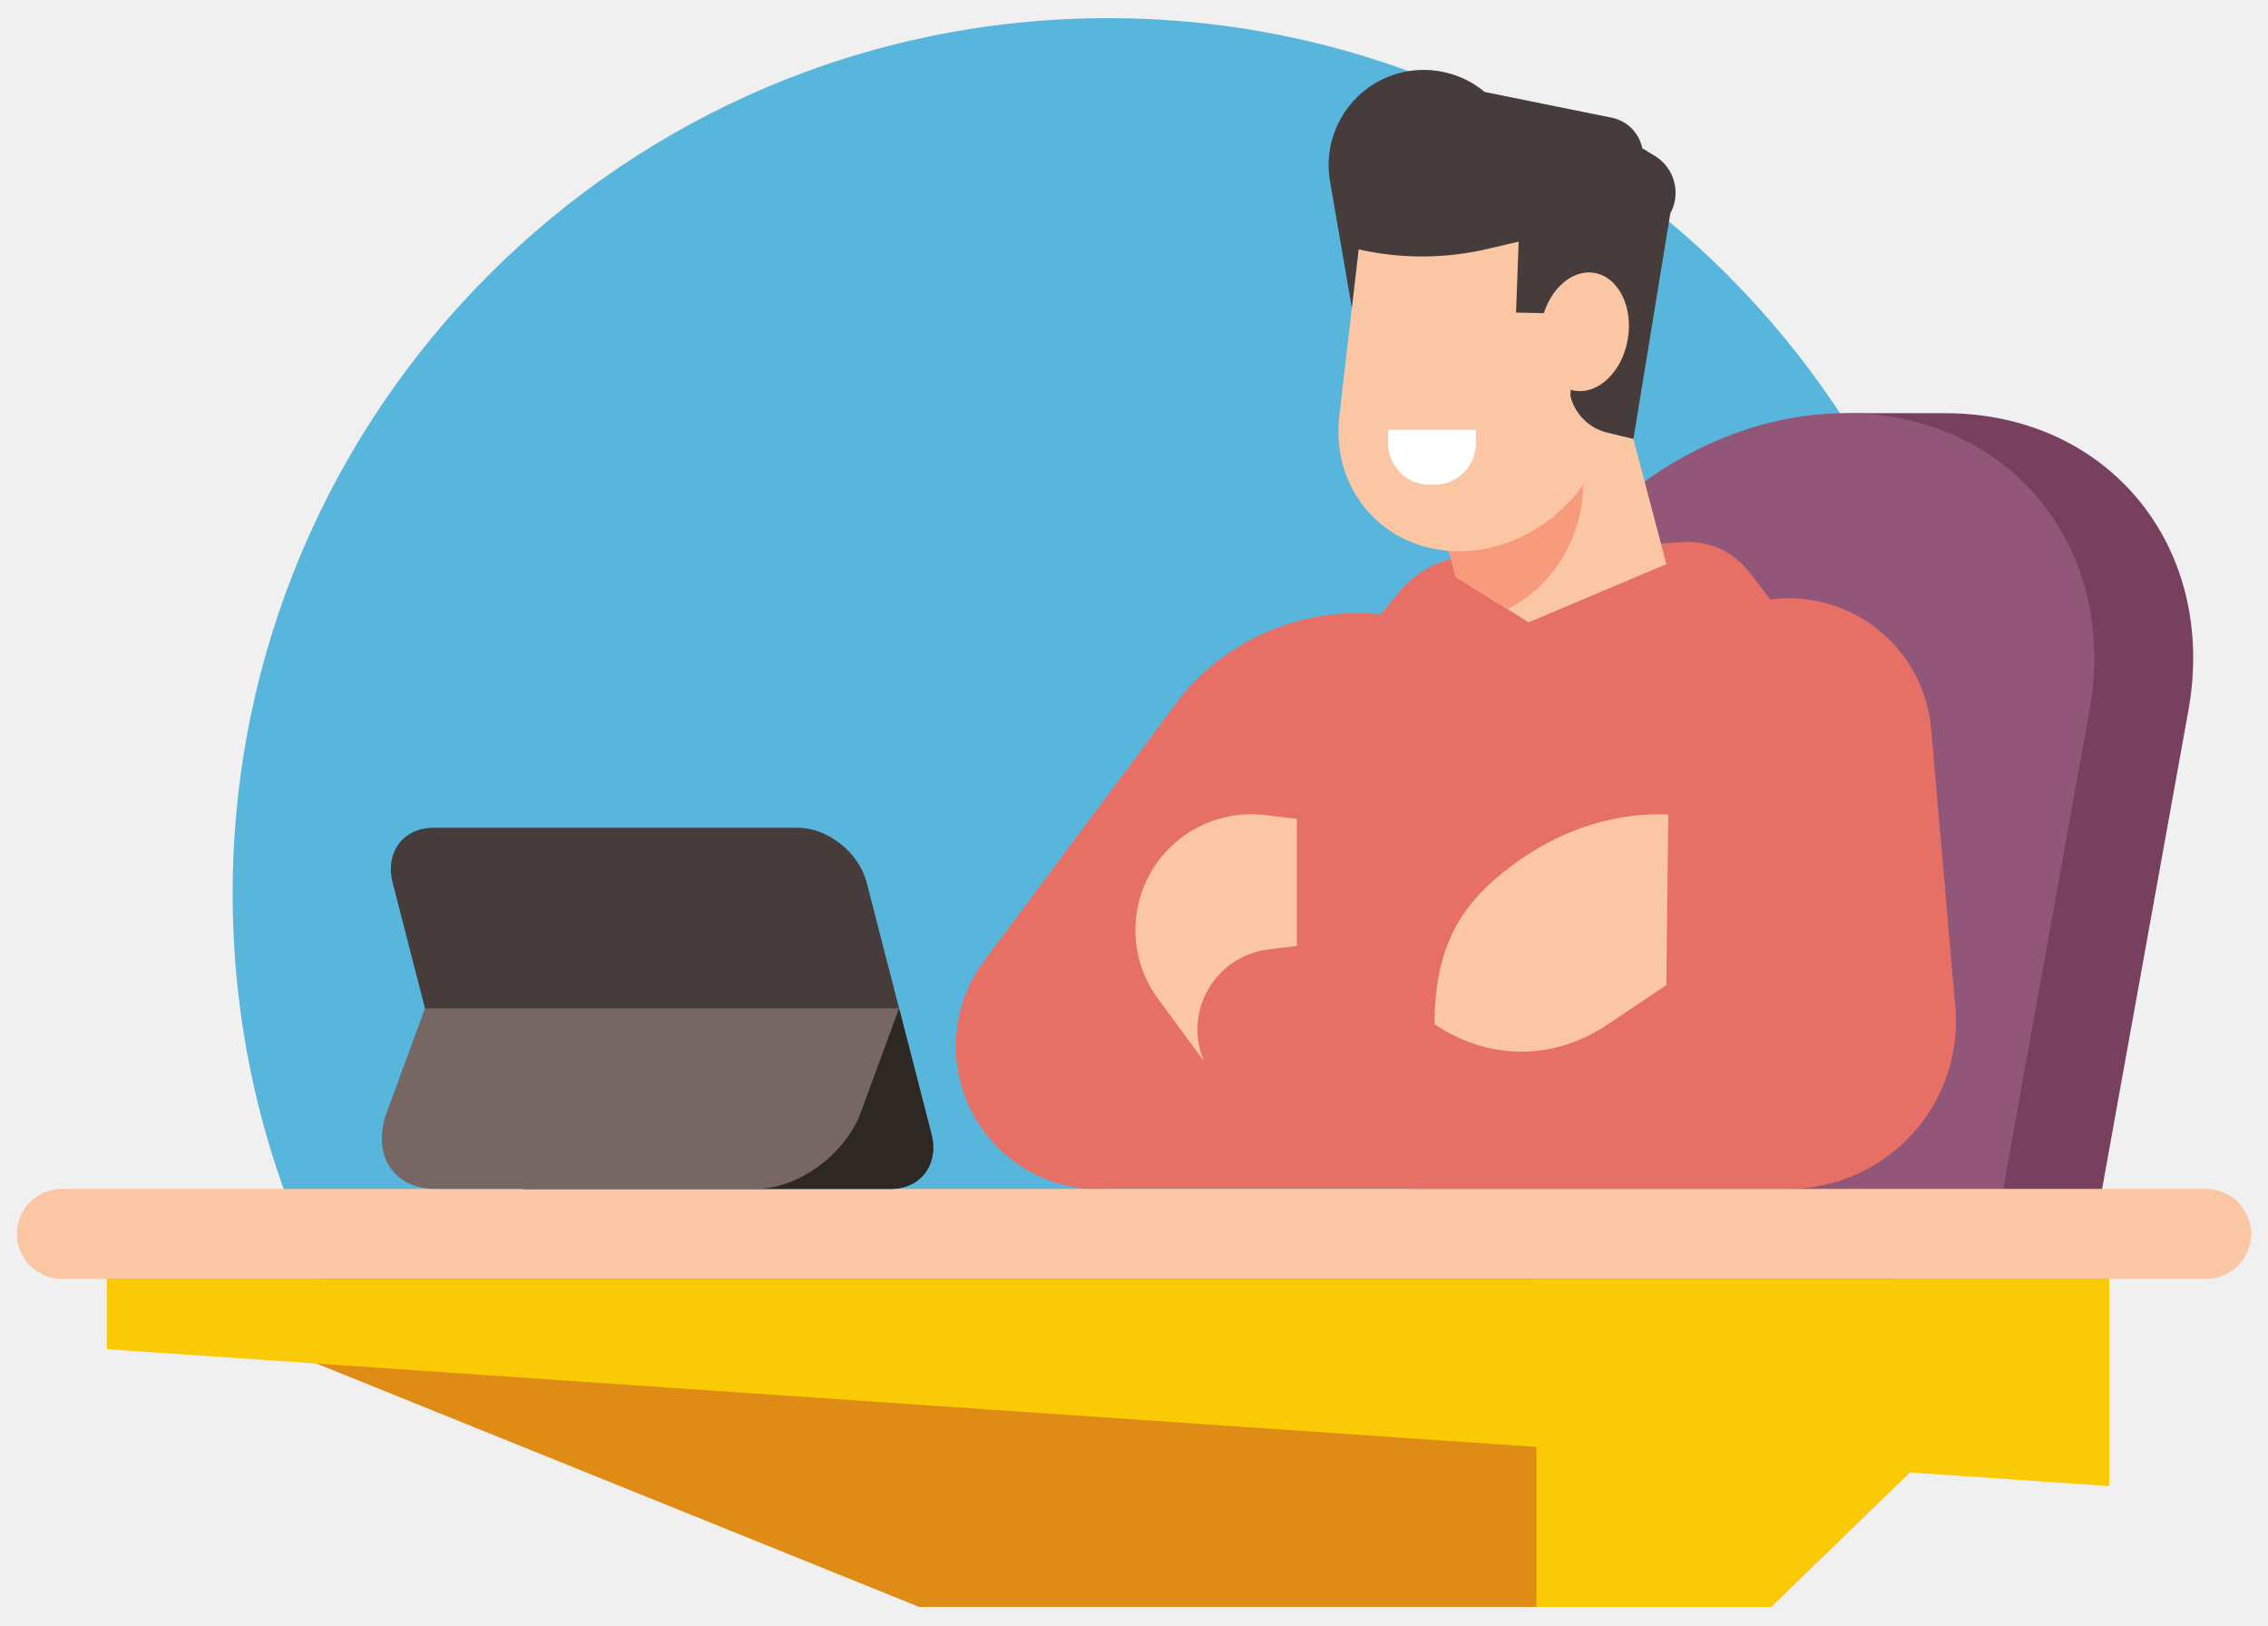
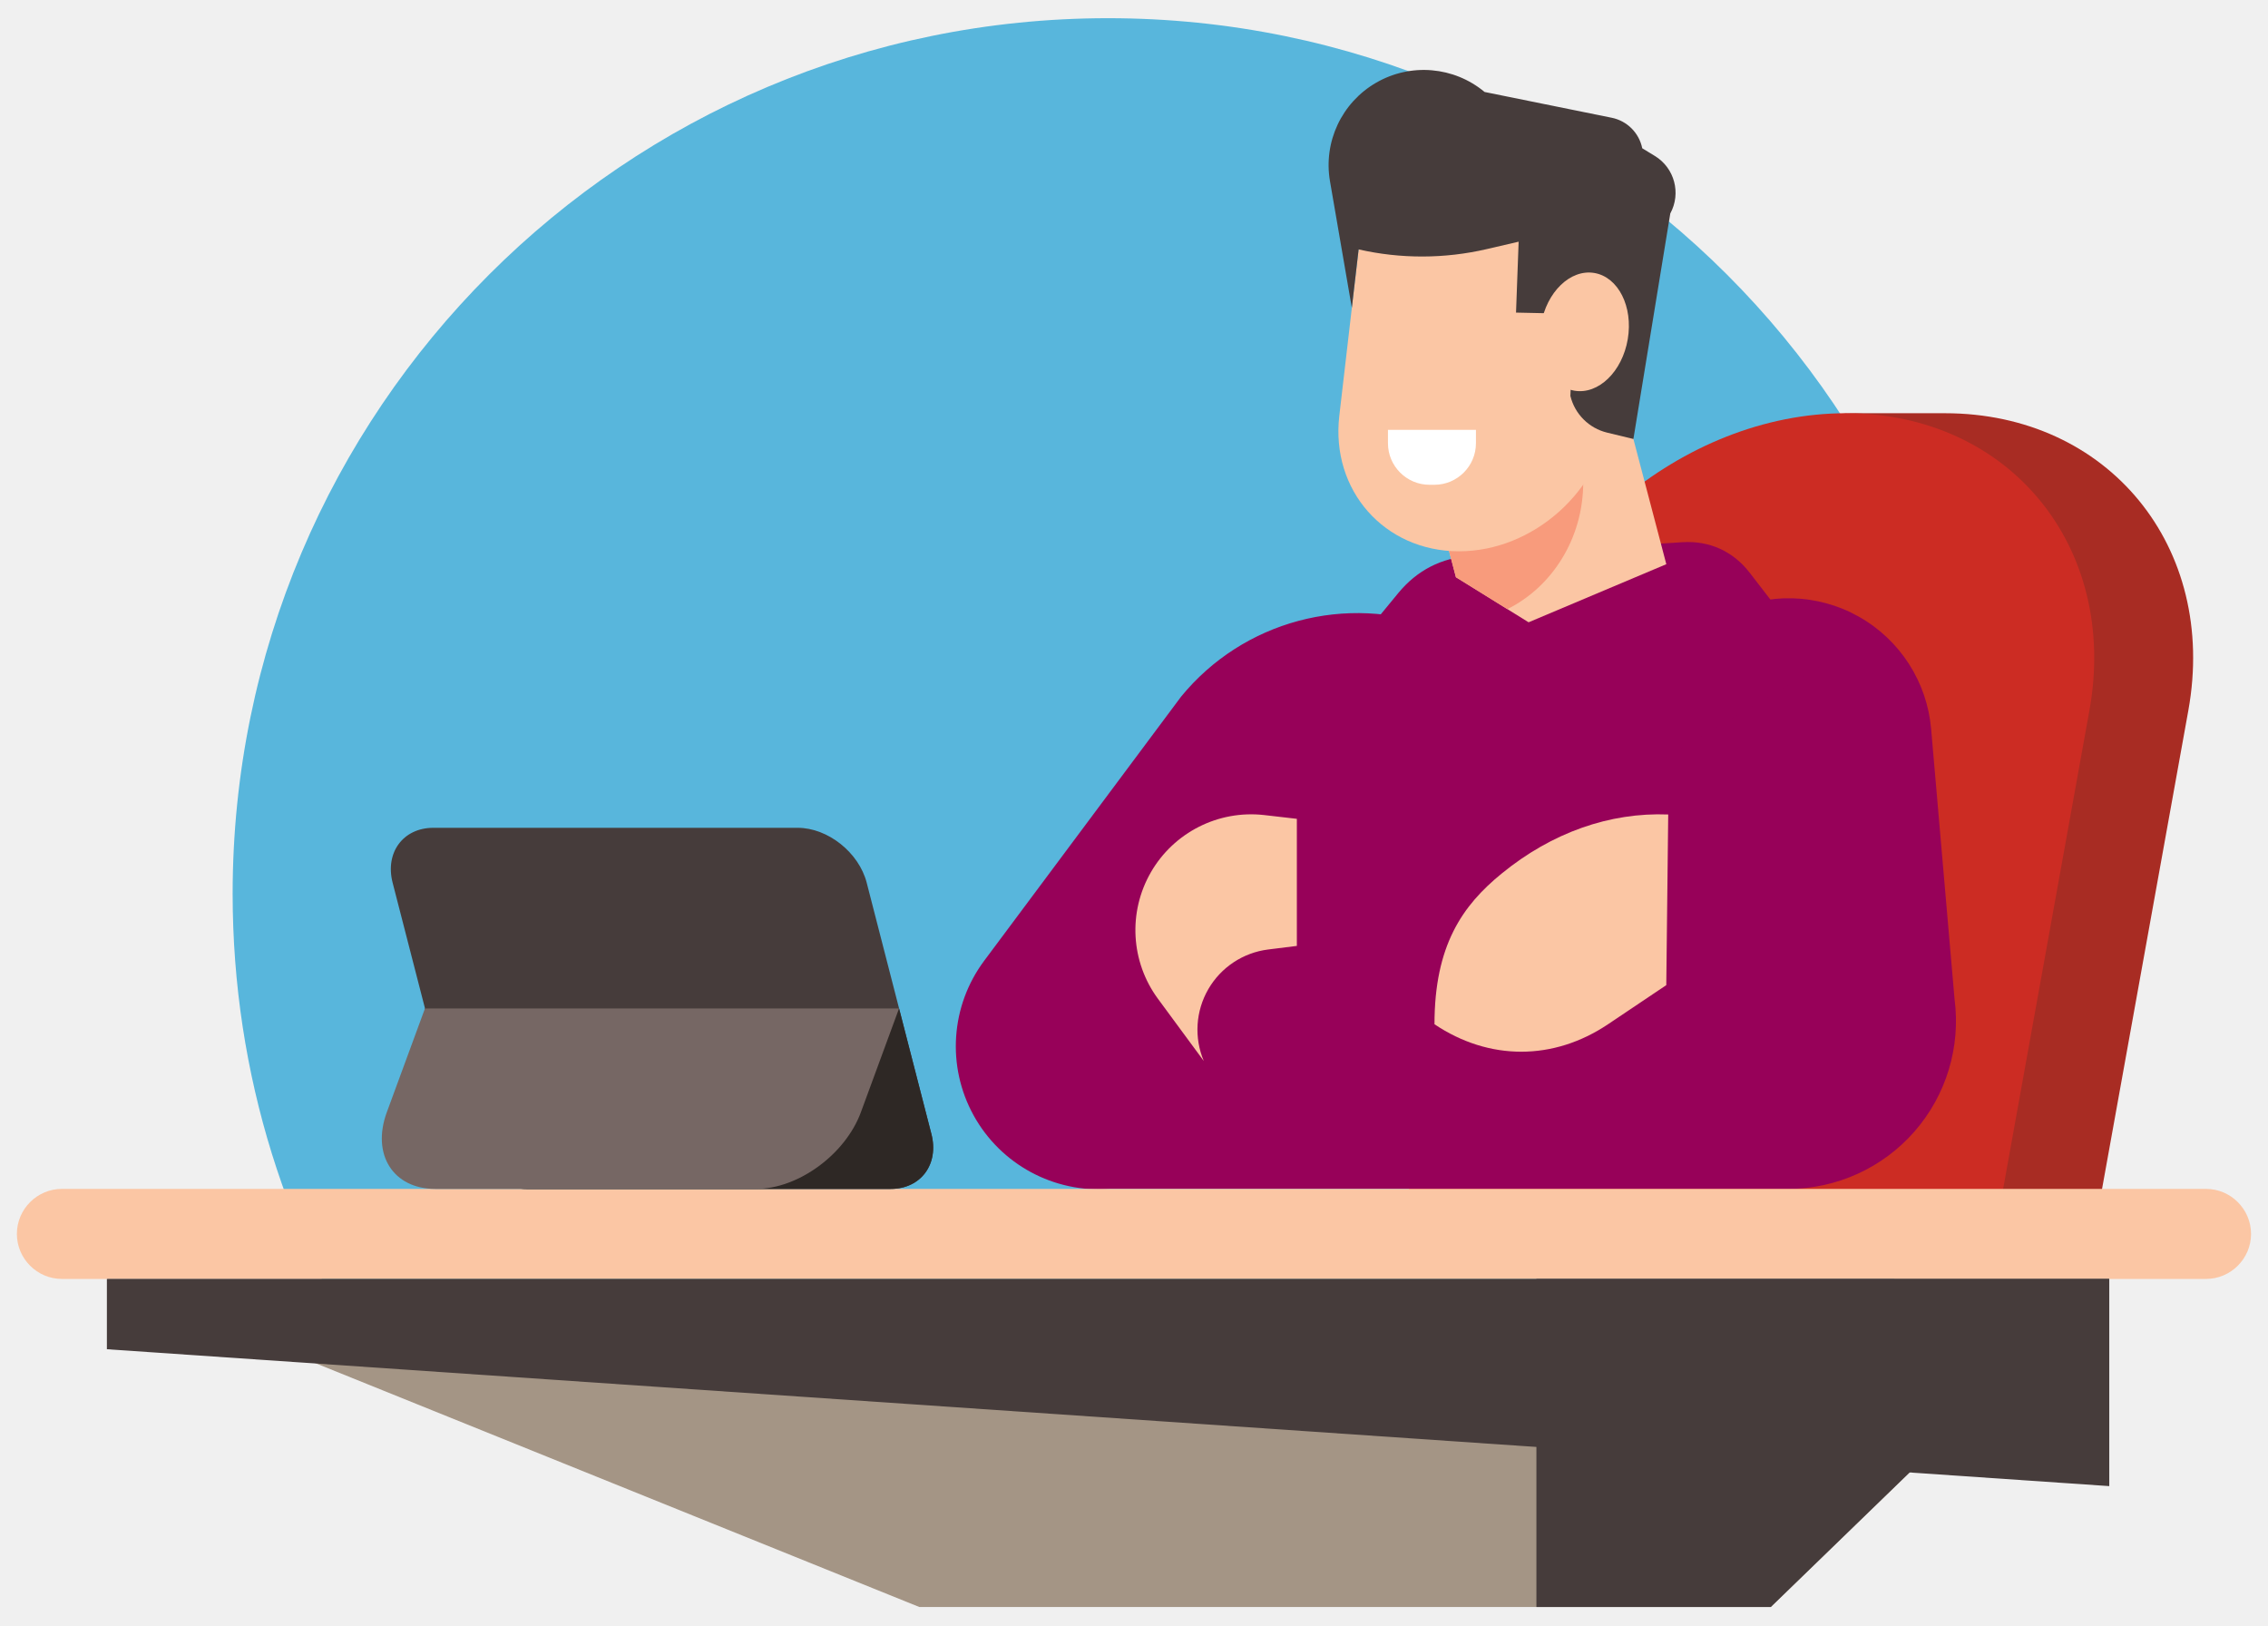
- <svg xmlns="http://www.w3.org/2000/svg" version="1.1" id="svg2785" xml:space="preserve" width="670" height="480" viewBox="0 0 670 480">
-   <defs id="defs2789" />
-   <g id="g2793" transform="matrix(1.333333,0,0,-1.333333,0,707.8133)">
-     <path d="m 245.512,526.836 c 107.123,0 193.964,-86.841 193.964,-193.964 0,-40.093 -12.168,-77.345 -33.007,-108.265 H 84.556 c -20.842,30.92 -33.008,68.172 -33.008,108.265 0,107.123 86.841,193.964 193.964,193.964" style="fill:#58b6dc;fill-opacity:1;fill-rule:evenodd;stroke:none;stroke-width:0.1" id="path1181" />
-     <path d="m 411.08,439.332 h 19.842 c 36.201,0 60.476,-29.62 53.945,-65.82 l -20.43,-113.256 c -0.271,-1.501 -1.72,-2.732 -3.224,-2.732 h -126.174 c -1.504,0 -2.512,1.231 -2.24,2.732 l 24.009,133.097 c 4.563,25.289 28.983,45.979 54.272,45.979" style="fill:#77405e;fill-opacity:1;fill-rule:evenodd;stroke:none;stroke-width:0.1" id="path1183" />
-     <path d="m 409.002,439.332 h 0.002 c 36.201,0 60.476,-29.62 53.945,-65.82 l -20.428,-113.256 c -0.273,-1.501 -1.722,-2.732 -3.224,-2.732 h -126.178 c -1.5,0 -2.51,1.231 -2.236,2.732 l 20.427,113.256 c 6.532,36.2 41.493,65.82 77.692,65.82" style="fill:#925678;fill-opacity:1;fill-rule:evenodd;stroke:none;stroke-width:0.1" id="path1185" />
-     <path d="m 396.183,267.499 c 10.717,0 20.911,4.619 27.975,12.677 7.064,8.057 10.309,18.769 8.906,29.393 l -5.189,59.827 c -0.906,10.434 -6.908,19.746 -16.035,24.879 -9.129,5.133 -20.204,5.425 -29.59,0.779 l -17.756,-7.627 -31.418,-1.091 -14.477,5.463 c -20.273,7.648 -43.17,1.515 -56.902,-15.248 l -43.631,-58.512 c -7.433,-9.968 -8.349,-23.361 -2.348,-34.247 6.002,-10.886 17.817,-17.259 30.212,-16.293 h 150.253" style="fill:#e67066;fill-opacity:1;fill-rule:evenodd;stroke:none;stroke-width:0.1" id="path1187" />
-     <path d="m 403.558,383.417 -15.92,20.619 c -3.64,4.713 -8.927,7.103 -14.873,6.72 l -46.859,-3.015 c -6.504,-0.418 -11.945,-3.207 -16.088,-8.238 l -24.004,-29.167 78.143,-10.256 39.601,23.337" style="fill:#e67066;fill-opacity:1;fill-rule:evenodd;stroke:none;stroke-width:0.1" id="path1189" />
-     <path d="m 310.838,447.667 h 47.373 l 10.986,-41.782 -30.512,-12.87 -16.103,9.986 -11.744,44.666" style="fill:#fbc6a4;fill-opacity:1;fill-rule:evenodd;stroke:none;stroke-width:0.1" id="path1191" />
-     <path d="m 310.838,447.667 h 29.658 c 6.299,-5.688 10.295,-14.166 10.295,-23.638 0,-12.429 -6.879,-23.149 -16.811,-28.097 l -11.398,7.069 -11.744,44.666" style="fill:#f89b7c;fill-opacity:1;fill-rule:evenodd;stroke:none;stroke-width:0.1" id="path1193" />
-     <path d="m 302.295,486.585 h 60.009 l -5.558,-47.831 c -1.918,-16.503 -16.988,-30.005 -33.49,-30.005 v 0 c -16.504,0 -28.434,13.502 -26.518,30.005 l 5.557,47.831" style="fill:#fbc6a4;fill-opacity:1;fill-rule:evenodd;stroke:none;stroke-width:0.1" id="path1195" />
-     <path d="M 13.713,267.499 H 488.787 c 5.484,0 9.973,-4.49 9.973,-9.973 v -0.002 c 0,-5.483 -4.489,-9.971 -9.973,-9.971 H 13.713 c -5.486,0 -9.973,4.488 -9.973,9.971 v 0.002 c 0,5.483 4.487,9.973 9.973,9.973" style="fill:#fbc6a4;fill-opacity:1;fill-rule:evenodd;stroke:none;stroke-width:0.1" id="path1197" />
-     <path d="m 203.683,174.885 h 188.659 l 75,72.668 H 23.683 l 180,-72.668" style="fill:#df8c16;fill-opacity:1;fill-rule:evenodd;stroke:none;stroke-width:0.1" id="path1199" />
-     <path d="m 23.683,231.982 443.659,-30.322 v 45.893 H 23.683 v -15.571" style="fill:#fbca07;fill-opacity:1;fill-rule:evenodd;stroke:none;stroke-width:0.1" id="path1201" />
-     <path d="m 317.824,423.481 h -1.096 c -5.068,0 -9.199,4.132 -9.199,9.198 v 2.967 h 19.494 v -2.967 c 0,-5.066 -4.133,-9.198 -9.199,-9.198" style="fill:#ffffff;fill-opacity:1;fill-rule:evenodd;stroke:none;stroke-width:0.1" id="path1203" />
-     <path d="m 340.416,174.885 h 51.926 l 75,72.668 h -126.926 v -72.668" style="fill:#fbca07;fill-opacity:1;fill-rule:evenodd;stroke:none;stroke-width:0.1" id="path1205" />
-     <path d="m 287.336,349.483 v -28.154 l -6.354,-0.793 c -5.56,-0.695 -10.474,-3.954 -13.275,-8.806 -2.801,-4.854 -3.168,-10.737 -0.988,-15.9 l -10.159,13.787 c -6.044,8.204 -6.656,19.21 -1.56,28.039 5.095,8.825 14.933,13.798 25.062,12.665 l 7.274,-0.838" style="fill:#fbc6a4;fill-opacity:1;fill-rule:evenodd;stroke:none;stroke-width:0.1" id="path1207" />
-     <path d="m 332.754,337.382 c 11.06,9.03 23.879,13.571 36.871,13.06 l -0.428,-37.802 -12.912,-8.667 c -12.082,-8.11 -26.365,-8.11 -38.447,0 0,17.432 6.172,26.309 14.916,33.409" style="fill:#fbc6a4;fill-opacity:1;fill-rule:evenodd;stroke:none;stroke-width:0.1" id="path1209" />
-     <path d="m 299.517,462.669 -4.839,28.046 c -1.502,8.704 2.582,17.421 10.232,21.836 7.648,4.417 17.238,3.596 24.025,-2.056 l 28.166,-5.711 c 3.409,-0.69 6.071,-3.354 6.762,-6.761 l 2.801,-1.708 c 4.353,-2.656 5.855,-8.263 3.412,-12.741 l -8.172,-49.95 -5.824,1.406 c -4.024,0.971 -7.168,4.114 -8.141,8.14 l 0.83,18.177 -12.873,0.274 0.58,15.708 -7.056,-1.639 c -9.34,-2.17 -19.049,-2.194 -28.399,-0.071 l -1.504,-12.95" style="fill:#463c3b;fill-opacity:1;fill-rule:evenodd;stroke:none;stroke-width:0.1" id="path1211" />
-     <path d="m 353.252,470.402 c 5.308,-0.897 8.625,-7.461 7.408,-14.663 -1.217,-7.202 -6.504,-12.315 -11.811,-11.418 -5.308,0.896 -8.625,7.46 -7.408,14.664 1.217,7.202 6.504,12.314 11.811,11.417" style="fill:#fbc6a4;fill-opacity:1;fill-rule:evenodd;stroke:none;stroke-width:0.1" id="path1213" />
-     <path d="m 96.022,347.495 h 80.713 c 6.689,0 13.571,-5.473 15.296,-12.161 l 14.338,-55.673 c 1.722,-6.692 -2.34,-12.162 -9.027,-12.162 h -80.716 c -6.686,0 -13.57,5.47 -15.294,12.162 l -14.34,55.673 c -1.721,6.688 2.34,12.161 9.029,12.161" style="fill:#463c3b;fill-opacity:1;fill-rule:evenodd;stroke:none;stroke-width:0.1" id="path1215" />
-     <path d="m 199.2,307.495 7.169,-27.834 c 1.722,-6.692 -2.34,-12.162 -9.027,-12.162 h -80.716 c -6.686,0 -13.57,5.47 -15.294,12.162 l -7.169,27.834 H 199.2" style="fill:#2e2825;fill-opacity:1;fill-rule:evenodd;stroke:none;stroke-width:0.1" id="path1217" />
-     <path d="M 94.163,307.495 H 199.2 l -8.46,-23.009 c -3.437,-9.343 -13.891,-16.987 -23.236,-16.987 H 96.444 c -9.343,0 -14.177,7.644 -10.741,16.987 l 8.461,23.009" style="fill:#766764;fill-opacity:1;fill-rule:evenodd;stroke:none;stroke-width:0.1" id="path1219" />
-   </g>
+ <svg xmlns="http://www.w3.org/2000/svg" width="670" height="480" version="1.1" viewBox="0 0 670 480" xml:space="preserve" id="svg960">
+   <defs id="defs964" />
+   <path d="m 327.338,5.374 c 142.823,0 258.607,115.785 258.607,258.607 0,53.456 -16.224,103.124 -44.008,144.343 H 112.735 C 84.946,367.099 68.725,317.43 68.725,263.981 68.725,121.158 184.51,5.374 327.332,5.374" fill="#58b6dc" id="path918" style="fill-rule:evenodd;stroke-width:1.333" />
+   <path d="m 548.093,122.051 h 26.455 c 48.267,0 80.633,39.492 71.925,87.758 l -27.239,151.01 c -0.361,2.001 -2.293,3.643 -4.299,3.643 H 446.713 c -2.005,0 -3.349,-1.641 -2.987,-3.643 l 32.011,-177.462 c 6.084,-33.718 38.643,-61.304 72.361,-61.304" fill="#77405e" id="path920" style="fill-rule:evenodd;stroke-width:1.333;fill:#a82c23;fill-opacity:1" />
+   <path d="m 545.32,122.051 h 0.003 c 48.267,0 80.633,39.492 71.925,87.758 l -27.237,151.01 c -0.364,2.001 -2.296,3.643 -4.299,3.643 H 417.476 c -2,0 -3.347,-1.641 -2.981,-3.643 l 27.235,-151.01 c 8.709,-48.265 55.323,-87.758 103.587,-87.758" fill="#925678" id="path922" style="fill-rule:evenodd;stroke-width:1.333;fill:#cc2c23;fill-opacity:1" />
+   <path d="m 528.227,351.152 c 14.289,0 27.881,-6.159 37.299,-16.902 9.418,-10.742 13.745,-25.025 11.874,-39.19 l -6.918,-79.767 c -1.208,-13.912 -9.21,-26.327 -21.379,-33.171 -12.172,-6.844 -26.938,-7.233 -39.452,-1.039 l -23.674,10.169 -41.89,1.455 -19.302,-7.284 c -27.03,-10.197 -57.559,-2.02 -75.867,20.33 l -58.173,78.014 c -9.91,13.29 -11.132,31.147 -3.131,45.662 8.002,14.514 23.755,23.011 40.282,21.723 h 200.328" fill="#cc2c23" id="path924" style="fill-rule:evenodd;stroke-width:1.333;fill:#970159;fill-opacity:1" />
+   <path d="M 538.067,196.596 516.84,169.105 c -4.853,-6.284 -11.902,-9.47 -19.83,-8.96 l -62.477,4.02 c -8.672,0.557 -15.926,4.276 -21.45,10.984 l -32.005,38.888 104.188,13.674 52.8,-31.115" fill="#cc2c23" id="path926" style="fill-rule:evenodd;stroke-width:1.333;fill:#970159;fill-opacity:1" />
+   <path d="m 414.443,110.932 h 63.162 l 14.648,55.708 -40.682,17.16 -21.47,-13.314 -15.658,-59.553" fill="#fbc6a4" id="path928" style="fill-rule:evenodd;stroke-width:1.333" />
+   <path d="m 414.443,110.932 h 39.543 c 8.398,7.584 13.726,18.888 13.726,31.517 0,16.572 -9.172,30.865 -22.414,37.462 l -15.197,-9.425 -15.658,-59.553" fill="#f89b7c" id="path930" style="fill-rule:evenodd;stroke-width:1.333" />
+   <path d="m 403.057,59.053 h 80.01 l -7.41,63.773 c -2.557,22.003 -22.65,40.006 -44.652,40.006 -22.005,0 -37.911,-18.002 -35.356,-40.006 l 7.409,-63.773" fill="#fbc6a4" id="path932" style="fill-rule:evenodd;stroke-width:1.333" />
+   <path d="M 18.284,351.152 H 651.694 c 7.312,0 13.297,5.987 13.297,13.297 v 0.003 c 0,7.31 -5.985,13.294 -13.297,13.294 H 18.284 c -7.314,0 -13.297,-5.984 -13.297,-13.294 v -0.003 c 0,-7.31 5.983,-13.297 13.297,-13.297" fill="#fbc6a4" id="path934" style="fill-rule:evenodd;stroke-width:1.333" />
+   <path d="m 271.567,474.642 h 251.54 l 99.998,-96.888 H 31.573 L 271.567,474.642" fill="#a49585" id="path936" style="fill-rule:evenodd;stroke-width:1.333" />
+   <path d="M 31.577,398.511 623.108,438.939 V 377.75 H 31.577 v 20.761" fill="#463c3b" id="path938" style="fill-rule:evenodd;stroke-width:1.333" />
+   <path d="m 423.749,143.184 h -1.461 c -6.757,0 -12.265,-5.509 -12.265,-12.264 v -3.956 h 25.991 v 3.956 c 0,6.755 -5.511,12.264 -12.265,12.264" fill="#ffffff" id="path940" style="fill-rule:evenodd;stroke-width:1.333" />
+   <path d="m 453.882,474.642 h 69.233 l 99.998,-96.888 H 453.877 v 96.888" fill="#463c3b" id="path942" style="fill-rule:evenodd;stroke-width:1.333" />
+   <path d="m 383.11,241.848 v 37.538 l -8.472,1.057 c -7.413,0.927 -13.965,5.272 -17.7,11.741 -3.735,6.472 -4.224,14.316 -1.317,21.199 l -13.545,-18.382 c -8.058,-10.938 -8.874,-25.613 -2.08,-37.384 C 346.79,245.851 359.907,239.22 373.412,240.731 l 9.698,1.117" fill="#fbc6a4" id="path944" style="fill-rule:evenodd;stroke-width:1.333" />
+   <path d="m 443.656,257.981 c 14.746,-12.04 31.838,-18.094 49.16,-17.413 l -0.571,50.401 -17.216,11.556 c -16.109,10.813 -35.152,10.813 -51.261,0 0,-23.242 8.229,-35.078 19.887,-44.544" fill="#fbc6a4" id="path946" style="fill-rule:evenodd;stroke-width:1.333" />
+   <path d="m 399.35,90.932 -6.452,-37.394 c -2.003,-11.605 3.443,-23.227 13.642,-29.114 10.197,-5.889 22.983,-4.795 32.033,2.741 l 37.554,7.614 c 4.545,0.92 8.094,4.472 9.016,9.014 l 3.735,2.277 c 5.804,3.541 7.806,11.017 4.549,16.988 l -10.896,66.598 -7.765,-1.875 c -5.365,-1.295 -9.557,-5.485 -10.854,-10.853 l 1.107,-24.235 -17.164,-0.365 0.773,-20.943 -9.408,2.185 c -12.453,2.893 -25.398,2.925 -37.864,0.095 l -2.005,17.266" fill="#463c3b" id="path948" style="fill-rule:evenodd;stroke-width:1.333" />
+   <path d="m 470.988,80.626 c 7.077,1.196 11.5,9.948 9.877,19.55 -1.623,9.602 -8.672,16.42 -15.748,15.224 -7.077,-1.195 -11.5,-9.946 -9.877,-19.552 1.623,-9.602 8.672,-16.418 15.748,-15.222" fill="#fbc6a4" id="path950" style="fill-rule:evenodd;stroke-width:1.333" />
+   <path d="m 128.026,244.502 h 107.615 c 8.918,0 18.094,7.297 20.394,16.214 l 19.117,74.229 c 2.296,8.922 -3.12,16.216 -12.036,16.216 H 155.497 c -8.914,0 -18.093,-7.293 -20.391,-16.216 l -19.12,-74.229 c -2.295,-8.917 3.12,-16.214 12.039,-16.214" fill="#463c3b" id="path952" style="fill-rule:evenodd;stroke-width:1.333" />
+   <path d="m 265.593,297.834 9.558,37.111 c 2.296,8.922 -3.12,16.216 -12.036,16.216 H 155.497 c -8.914,0 -18.093,-7.293 -20.391,-16.216 l -9.558,-37.111 h 140.05" fill="#2e2825" id="path954" style="fill-rule:evenodd;stroke-width:1.333" />
+   <path d="m 125.548,297.834 h 140.05 l -11.28,30.678 c -4.583,12.457 -18.521,22.649 -30.981,22.649 h -94.746 c -12.456,0 -18.901,-10.192 -14.321,-22.649 l 11.281,-30.678" fill="#766764" id="path956" style="fill-rule:evenodd;stroke-width:1.333" />
</svg>
